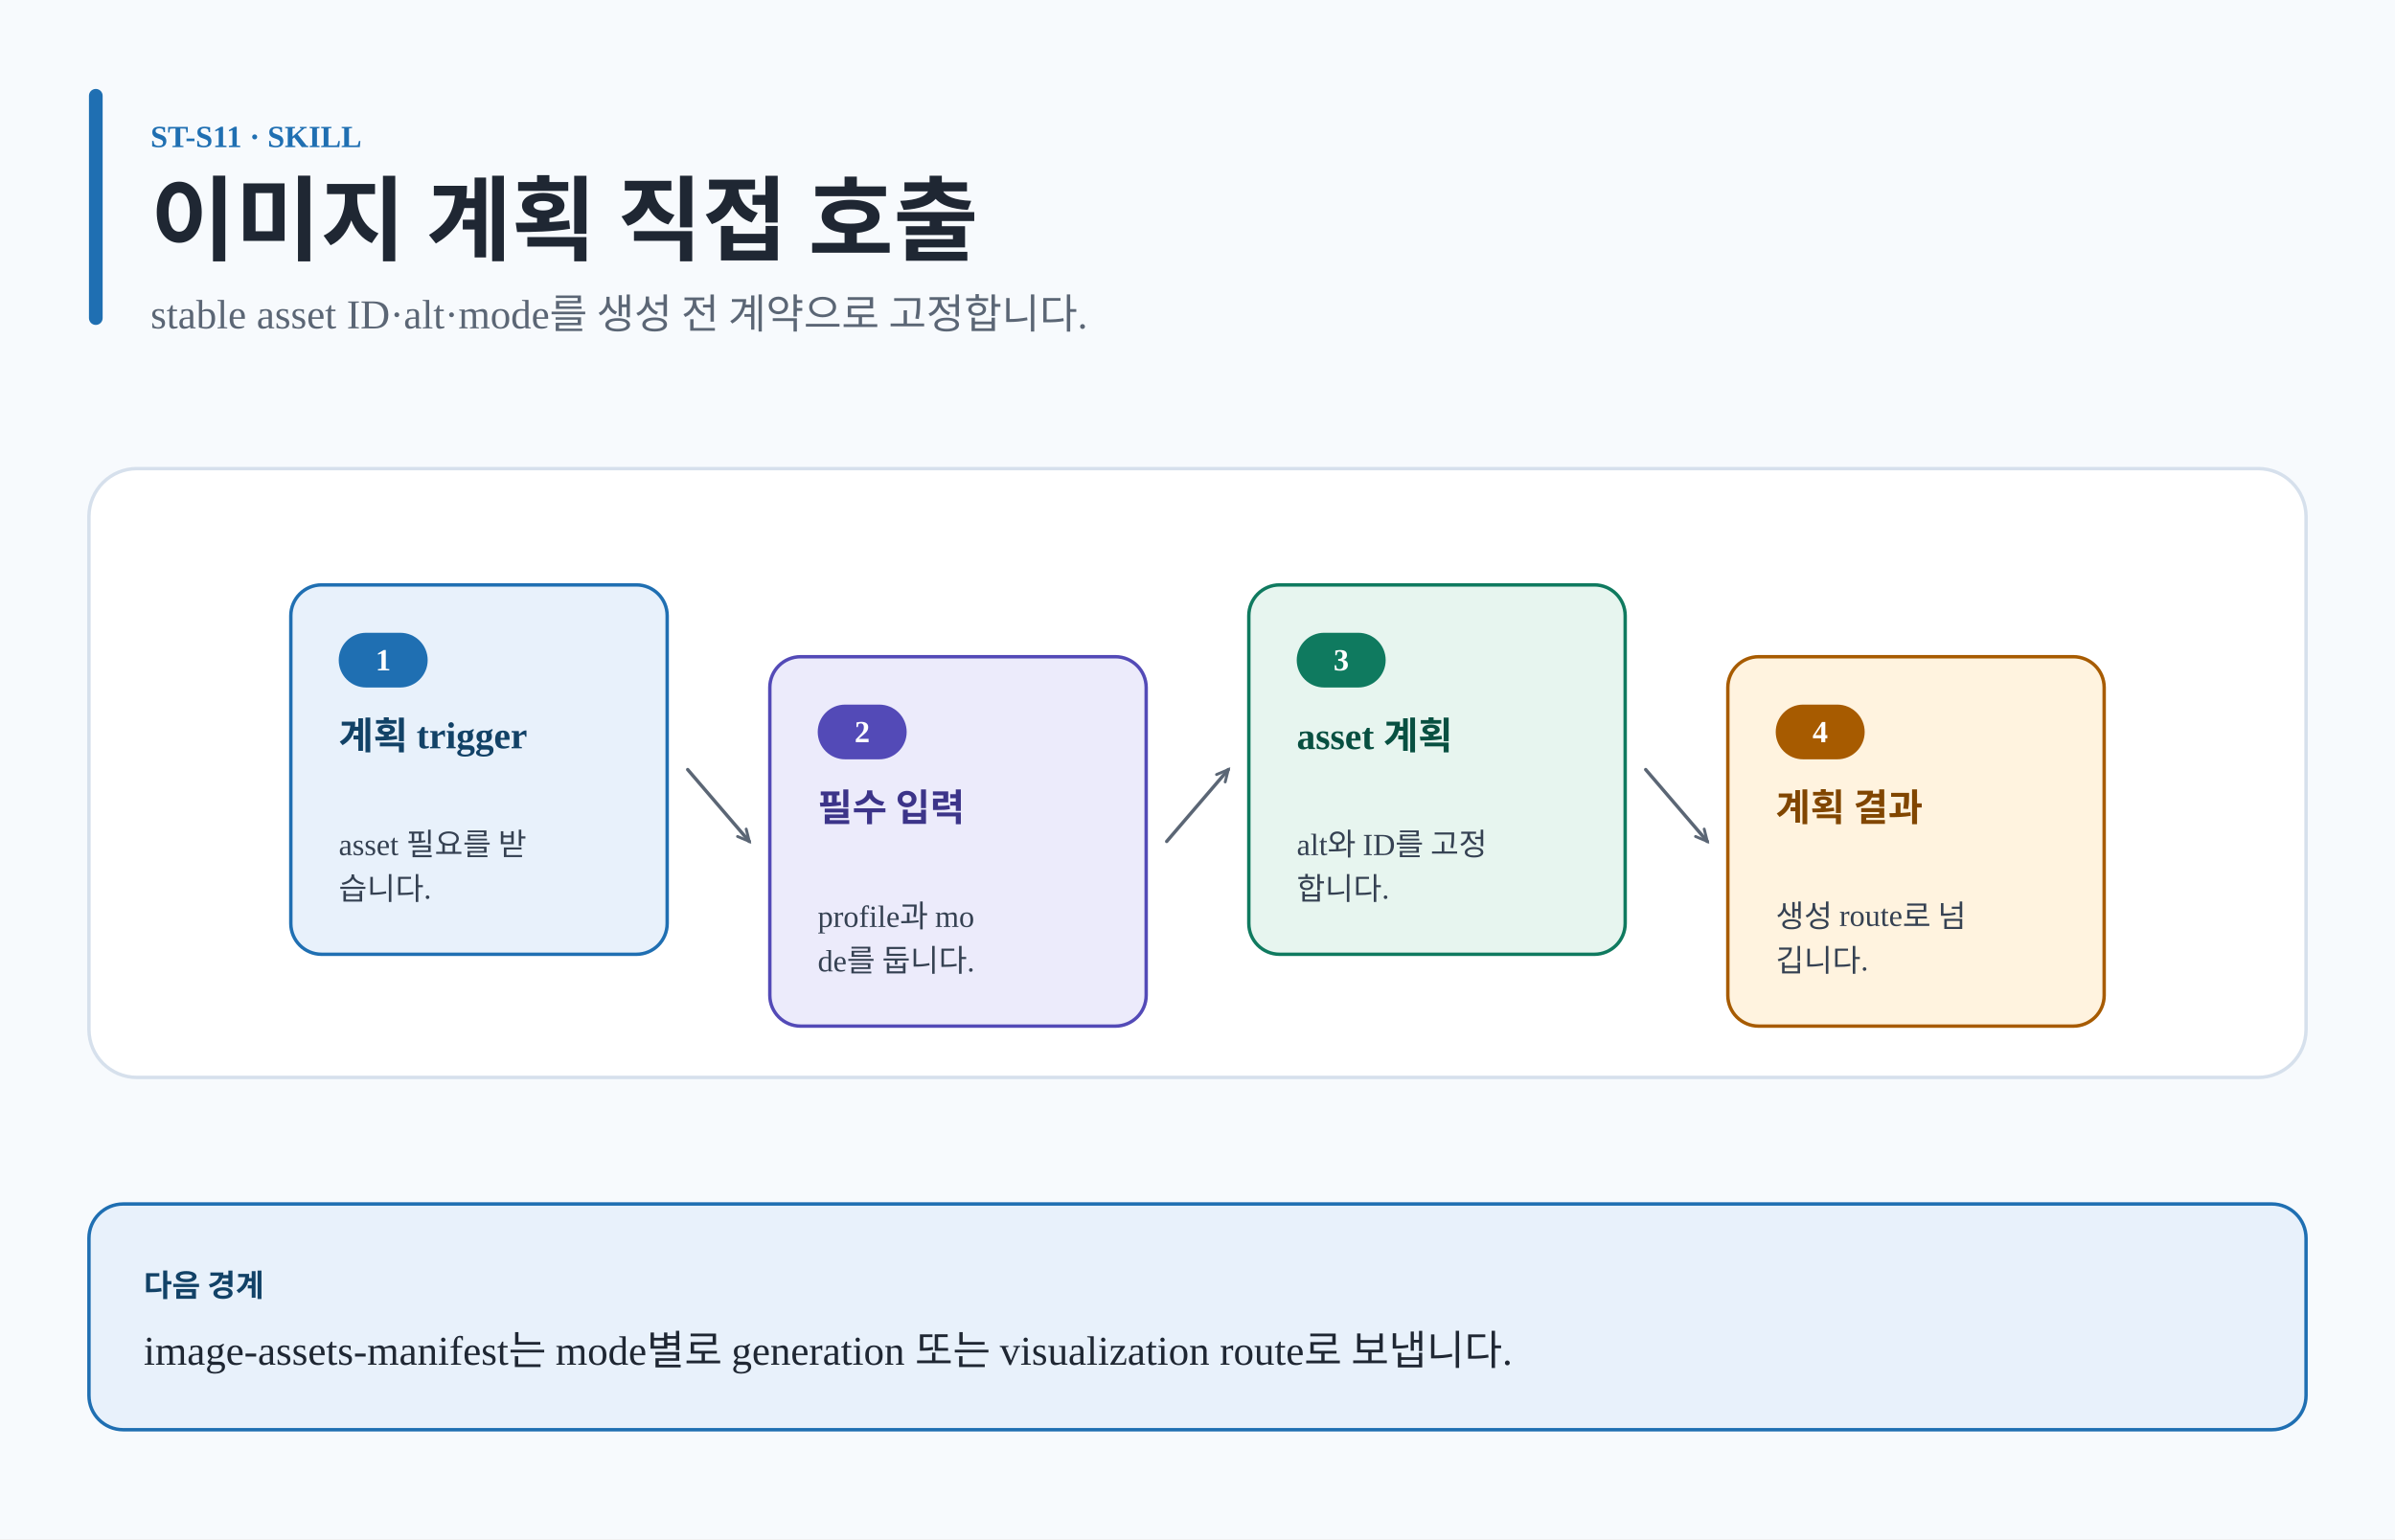
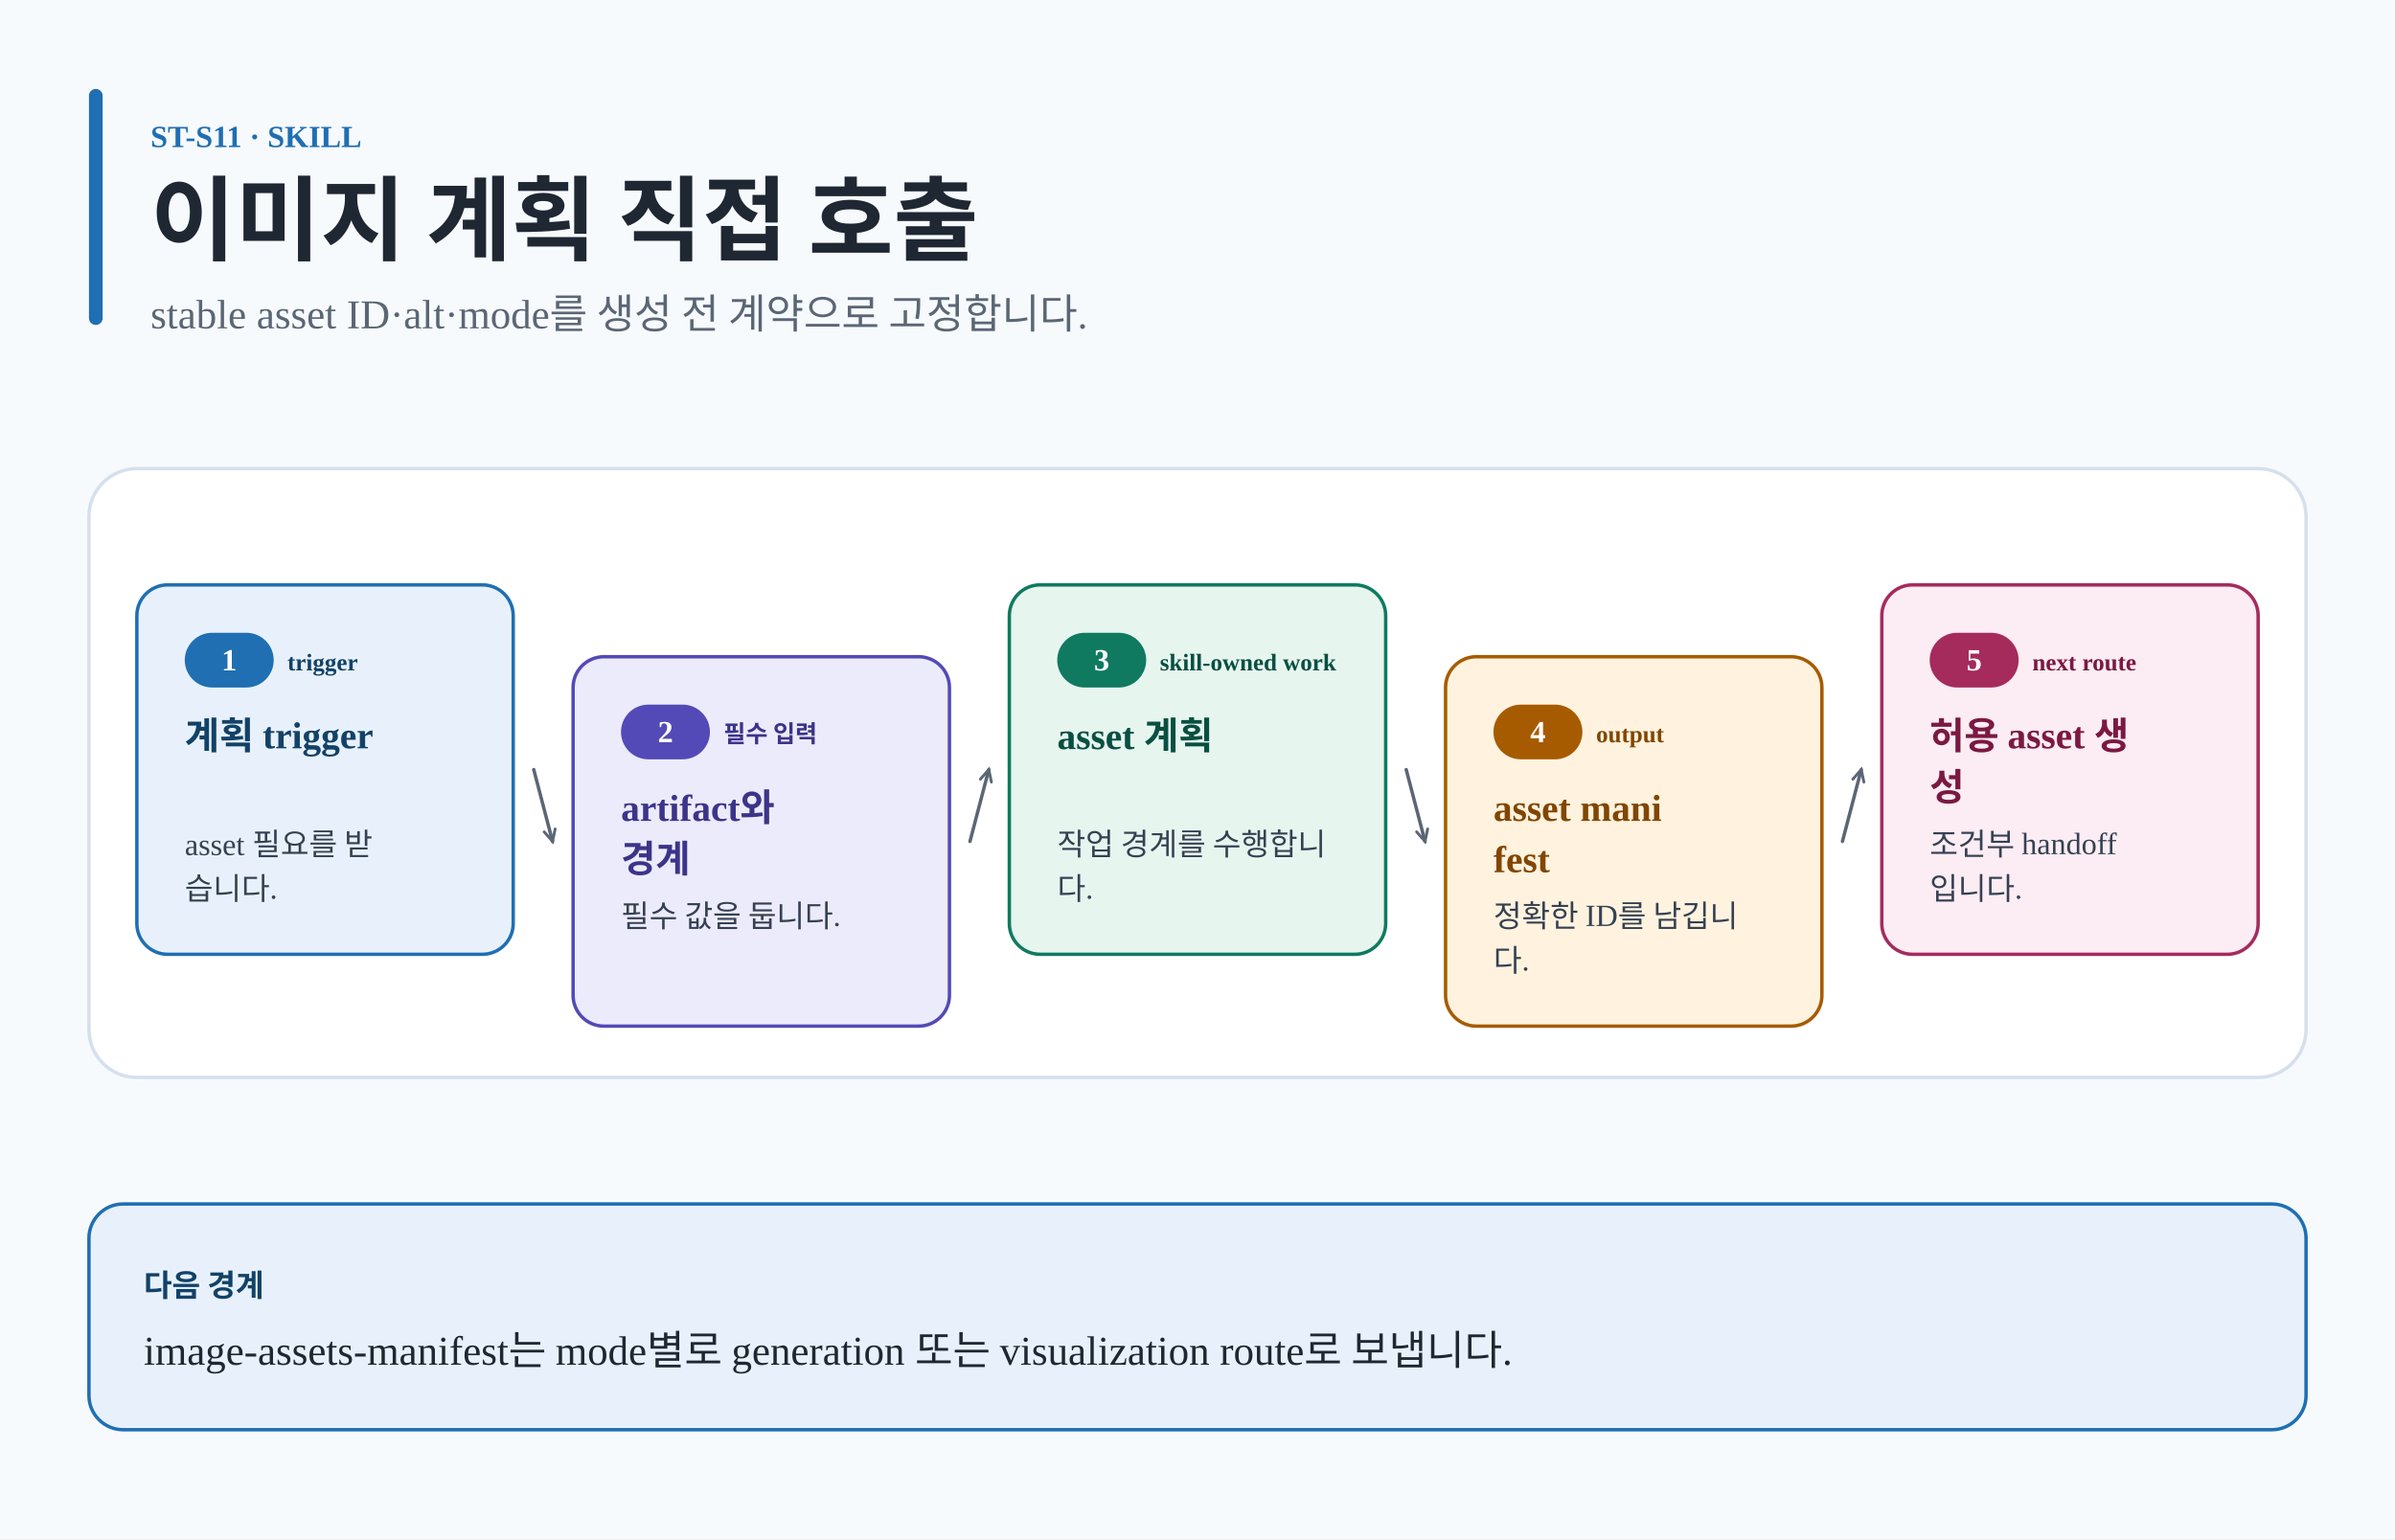
<svg xmlns="http://www.w3.org/2000/svg" viewBox="0 0 1400 900" width="1400" height="900" role="img" aria-label="이미지 자산 계획 직접 호출 흐름">
  <defs>
    <marker id="open-arrow" viewBox="0 0 12 12" refX="10" refY="6" markerWidth="10" markerHeight="10" markerUnits="userSpaceOnUse" orient="auto">
      <path d="M 2 2 L 10 6 L 2 10" fill="none" stroke="#5B6675" stroke-width="2" stroke-linecap="round" />
    </marker>
  </defs>
  <rect width="1400" height="900" fill="#F7FAFD" />
  <rect x="52" y="52" width="8" height="138" rx="4" fill="#1F6FB2" />
  <text x="88" y="86" fill="#1F6FB2" font-size="18" font-weight="700">ST-S11 · SKILL</text>
  <text x="88" y="148" fill="#1F2733" font-size="54" font-weight="700">이미지 계획 직접 호출</text>
  <text x="88" y="192" fill="#5B6675" font-size="24">stable asset ID·alt·mode를 생성 전 계약으로 고정합니다.</text>
  <rect x="52" y="274" width="1296" height="356" rx="28" fill="#FFFFFF" stroke="#D6E0EC" stroke-width="2" />
-   <path d="M 402 450 L 438 492" fill="none" stroke="#5B6675" stroke-width="2" stroke-linecap="round" marker-end="url(#open-arrow)" />
-   <path d="M 682 492 L 718 450" fill="none" stroke="#5B6675" stroke-width="2" stroke-linecap="round" marker-end="url(#open-arrow)" />
-   <path d="M 962 450 L 998 492" fill="none" stroke="#5B6675" stroke-width="2" stroke-linecap="round" marker-end="url(#open-arrow)" />
+   <path d="M 312 450 L 323 492" fill="none" stroke="#5B6675" stroke-width="2" stroke-linecap="round" marker-end="url(#open-arrow)" />
+   <path d="M 567 492 L 578 450" fill="none" stroke="#5B6675" stroke-width="2" stroke-linecap="round" marker-end="url(#open-arrow)" />
+   <path d="M 822 450 L 833 492" fill="none" stroke="#5B6675" stroke-width="2" stroke-linecap="round" marker-end="url(#open-arrow)" />
+   <path d="M 1077 492 L 1088 450" fill="none" stroke="#5B6675" stroke-width="2" stroke-linecap="round" marker-end="url(#open-arrow)" />
  <g aria-label="읽기 순서 1: 계획 trigger">
-     <rect x="170" y="342" width="220" height="216" rx="18" fill="#E8F1FB" stroke="#1F6FB2" stroke-width="2" />
-     <rect x="198" y="370" width="52" height="32" rx="16" fill="#1F6FB2" />
-     <text x="224" y="392" text-anchor="middle" fill="#FFFFFF" font-size="18" font-weight="700">1</text>
-     <text x="198" y="438" fill="#124267" font-size="22" font-weight="700">계획 trigger</text>
-     <text x="198" y="500" fill="#354152" font-size="18" font-weight="400">asset 필요를 받</text>
-     <text x="198" y="526" fill="#354152" font-size="18" font-weight="400">습니다.</text>
+     <rect x="80" y="342" width="220" height="216" rx="18" fill="#E8F1FB" stroke="#1F6FB2" stroke-width="2" />
+     <rect x="108" y="370" width="52" height="32" rx="16" fill="#1F6FB2" />
+     <text x="134" y="392" text-anchor="middle" fill="#FFFFFF" font-size="18" font-weight="700">1</text>
+     <text x="168" y="392" fill="#124267" font-size="14" font-weight="700">trigger</text>
+     <text x="108" y="438" fill="#124267" font-size="22" font-weight="700">계획 trigger</text>
+     <text x="108" y="500" fill="#354152" font-size="18" font-weight="400">asset 필요를 받</text>
+     <text x="108" y="526" fill="#354152" font-size="18" font-weight="400">습니다.</text>
  </g>
-   <g aria-label="읽기 순서 2: 필수 입력">
-     <rect x="450" y="384" width="220" height="216" rx="18" fill="#ECEBFB" stroke="#534AB7" stroke-width="2" />
-     <rect x="478" y="412" width="52" height="32" rx="16" fill="#534AB7" />
-     <text x="504" y="434" text-anchor="middle" fill="#FFFFFF" font-size="18" font-weight="700">2</text>
-     <text x="478" y="480" fill="#3C3489" font-size="22" font-weight="700">필수 입력</text>
-     <text x="478" y="542" fill="#354152" font-size="18" font-weight="400">profile과 mo</text>
-     <text x="478" y="568" fill="#354152" font-size="18" font-weight="400">de를 둡니다.</text>
+   <g aria-label="읽기 순서 2: artifact와 경계">
+     <rect x="335" y="384" width="220" height="216" rx="18" fill="#ECEBFB" stroke="#534AB7" stroke-width="2" />
+     <rect x="363" y="412" width="52" height="32" rx="16" fill="#534AB7" />
+     <text x="389" y="434" text-anchor="middle" fill="#FFFFFF" font-size="18" font-weight="700">2</text>
+     <text x="423" y="434" fill="#3C3489" font-size="14" font-weight="700">필수 입력</text>
+     <text x="363" y="480" fill="#3C3489" font-size="22" font-weight="700">artifact와 </text>
+     <text x="363" y="510" fill="#3C3489" font-size="22" font-weight="700">경계</text>
+     <text x="363" y="542" fill="#354152" font-size="18" font-weight="400">필수 값을 둡니다.</text>
  </g>
  <g aria-label="읽기 순서 3: asset 계획">
-     <rect x="730" y="342" width="220" height="216" rx="18" fill="#E7F5EF" stroke="#0F7A5F" stroke-width="2" />
-     <rect x="758" y="370" width="52" height="32" rx="16" fill="#0F7A5F" />
-     <text x="784" y="392" text-anchor="middle" fill="#FFFFFF" font-size="18" font-weight="700">3</text>
-     <text x="758" y="438" fill="#085041" font-size="22" font-weight="700">asset 계획</text>
-     <text x="758" y="500" fill="#354152" font-size="18" font-weight="400">alt와 ID를 고정</text>
-     <text x="758" y="526" fill="#354152" font-size="18" font-weight="400">합니다.</text>
+     <rect x="590" y="342" width="220" height="216" rx="18" fill="#E7F5EF" stroke="#0F7A5F" stroke-width="2" />
+     <rect x="618" y="370" width="52" height="32" rx="16" fill="#0F7A5F" />
+     <text x="644" y="392" text-anchor="middle" fill="#FFFFFF" font-size="18" font-weight="700">3</text>
+     <text x="678" y="392" fill="#085041" font-size="14" font-weight="700">skill-owned work</text>
+     <text x="618" y="438" fill="#085041" font-size="22" font-weight="700">asset 계획</text>
+     <text x="618" y="500" fill="#354152" font-size="18" font-weight="400">작업 경계를 수행합니</text>
+     <text x="618" y="526" fill="#354152" font-size="18" font-weight="400">다.</text>
  </g>
-   <g aria-label="읽기 순서 4: 계획 결과">
-     <rect x="1010" y="384" width="220" height="216" rx="18" fill="#FFF3DF" stroke="#A75B00" stroke-width="2" />
-     <rect x="1038" y="412" width="52" height="32" rx="16" fill="#A75B00" />
-     <text x="1064" y="434" text-anchor="middle" fill="#FFFFFF" font-size="18" font-weight="700">4</text>
-     <text x="1038" y="480" fill="#814600" font-size="22" font-weight="700">계획 결과</text>
-     <text x="1038" y="542" fill="#354152" font-size="18" font-weight="400">생성 route로 넘</text>
-     <text x="1038" y="568" fill="#354152" font-size="18" font-weight="400">깁니다.</text>
+   <g aria-label="읽기 순서 4: asset manifest">
+     <rect x="845" y="384" width="220" height="216" rx="18" fill="#FFF3DF" stroke="#A75B00" stroke-width="2" />
+     <rect x="873" y="412" width="52" height="32" rx="16" fill="#A75B00" />
+     <text x="899" y="434" text-anchor="middle" fill="#FFFFFF" font-size="18" font-weight="700">4</text>
+     <text x="933" y="434" fill="#814600" font-size="14" font-weight="700">output</text>
+     <text x="873" y="480" fill="#814600" font-size="22" font-weight="700">asset mani</text>
+     <text x="873" y="510" fill="#814600" font-size="22" font-weight="700">fest</text>
+     <text x="873" y="542" fill="#354152" font-size="18" font-weight="400">정확한 ID를 남깁니</text>
+     <text x="873" y="568" fill="#354152" font-size="18" font-weight="400">다.</text>
+   </g>
+   <g aria-label="읽기 순서 5: 허용 asset 생성">
+     <rect x="1100" y="342" width="220" height="216" rx="18" fill="#FCECF3" stroke="#A52B5D" stroke-width="2" />
+     <rect x="1128" y="370" width="52" height="32" rx="16" fill="#A52B5D" />
+     <text x="1154" y="392" text-anchor="middle" fill="#FFFFFF" font-size="18" font-weight="700">5</text>
+     <text x="1188" y="392" fill="#7A1942" font-size="14" font-weight="700">next route</text>
+     <text x="1128" y="438" fill="#7A1942" font-size="22" font-weight="700">허용 asset 생</text>
+     <text x="1128" y="468" fill="#7A1942" font-size="22" font-weight="700">성</text>
+     <text x="1128" y="500" fill="#354152" font-size="18" font-weight="400">조건부 handoff</text>
+     <text x="1128" y="526" fill="#354152" font-size="18" font-weight="400">입니다.</text>
  </g>
  <rect x="52" y="704" width="1296" height="132" rx="20" fill="#E8F1FB" stroke="#1F6FB2" stroke-width="2" />
  <text x="84" y="758" fill="#124267" font-size="18" font-weight="700">다음 경계</text>
  <text x="84" y="798" fill="#1F2733" font-size="24">image-assets-manifest는 mode별로 generation 또는 visualization route로 보냅니다.</text>
</svg>
